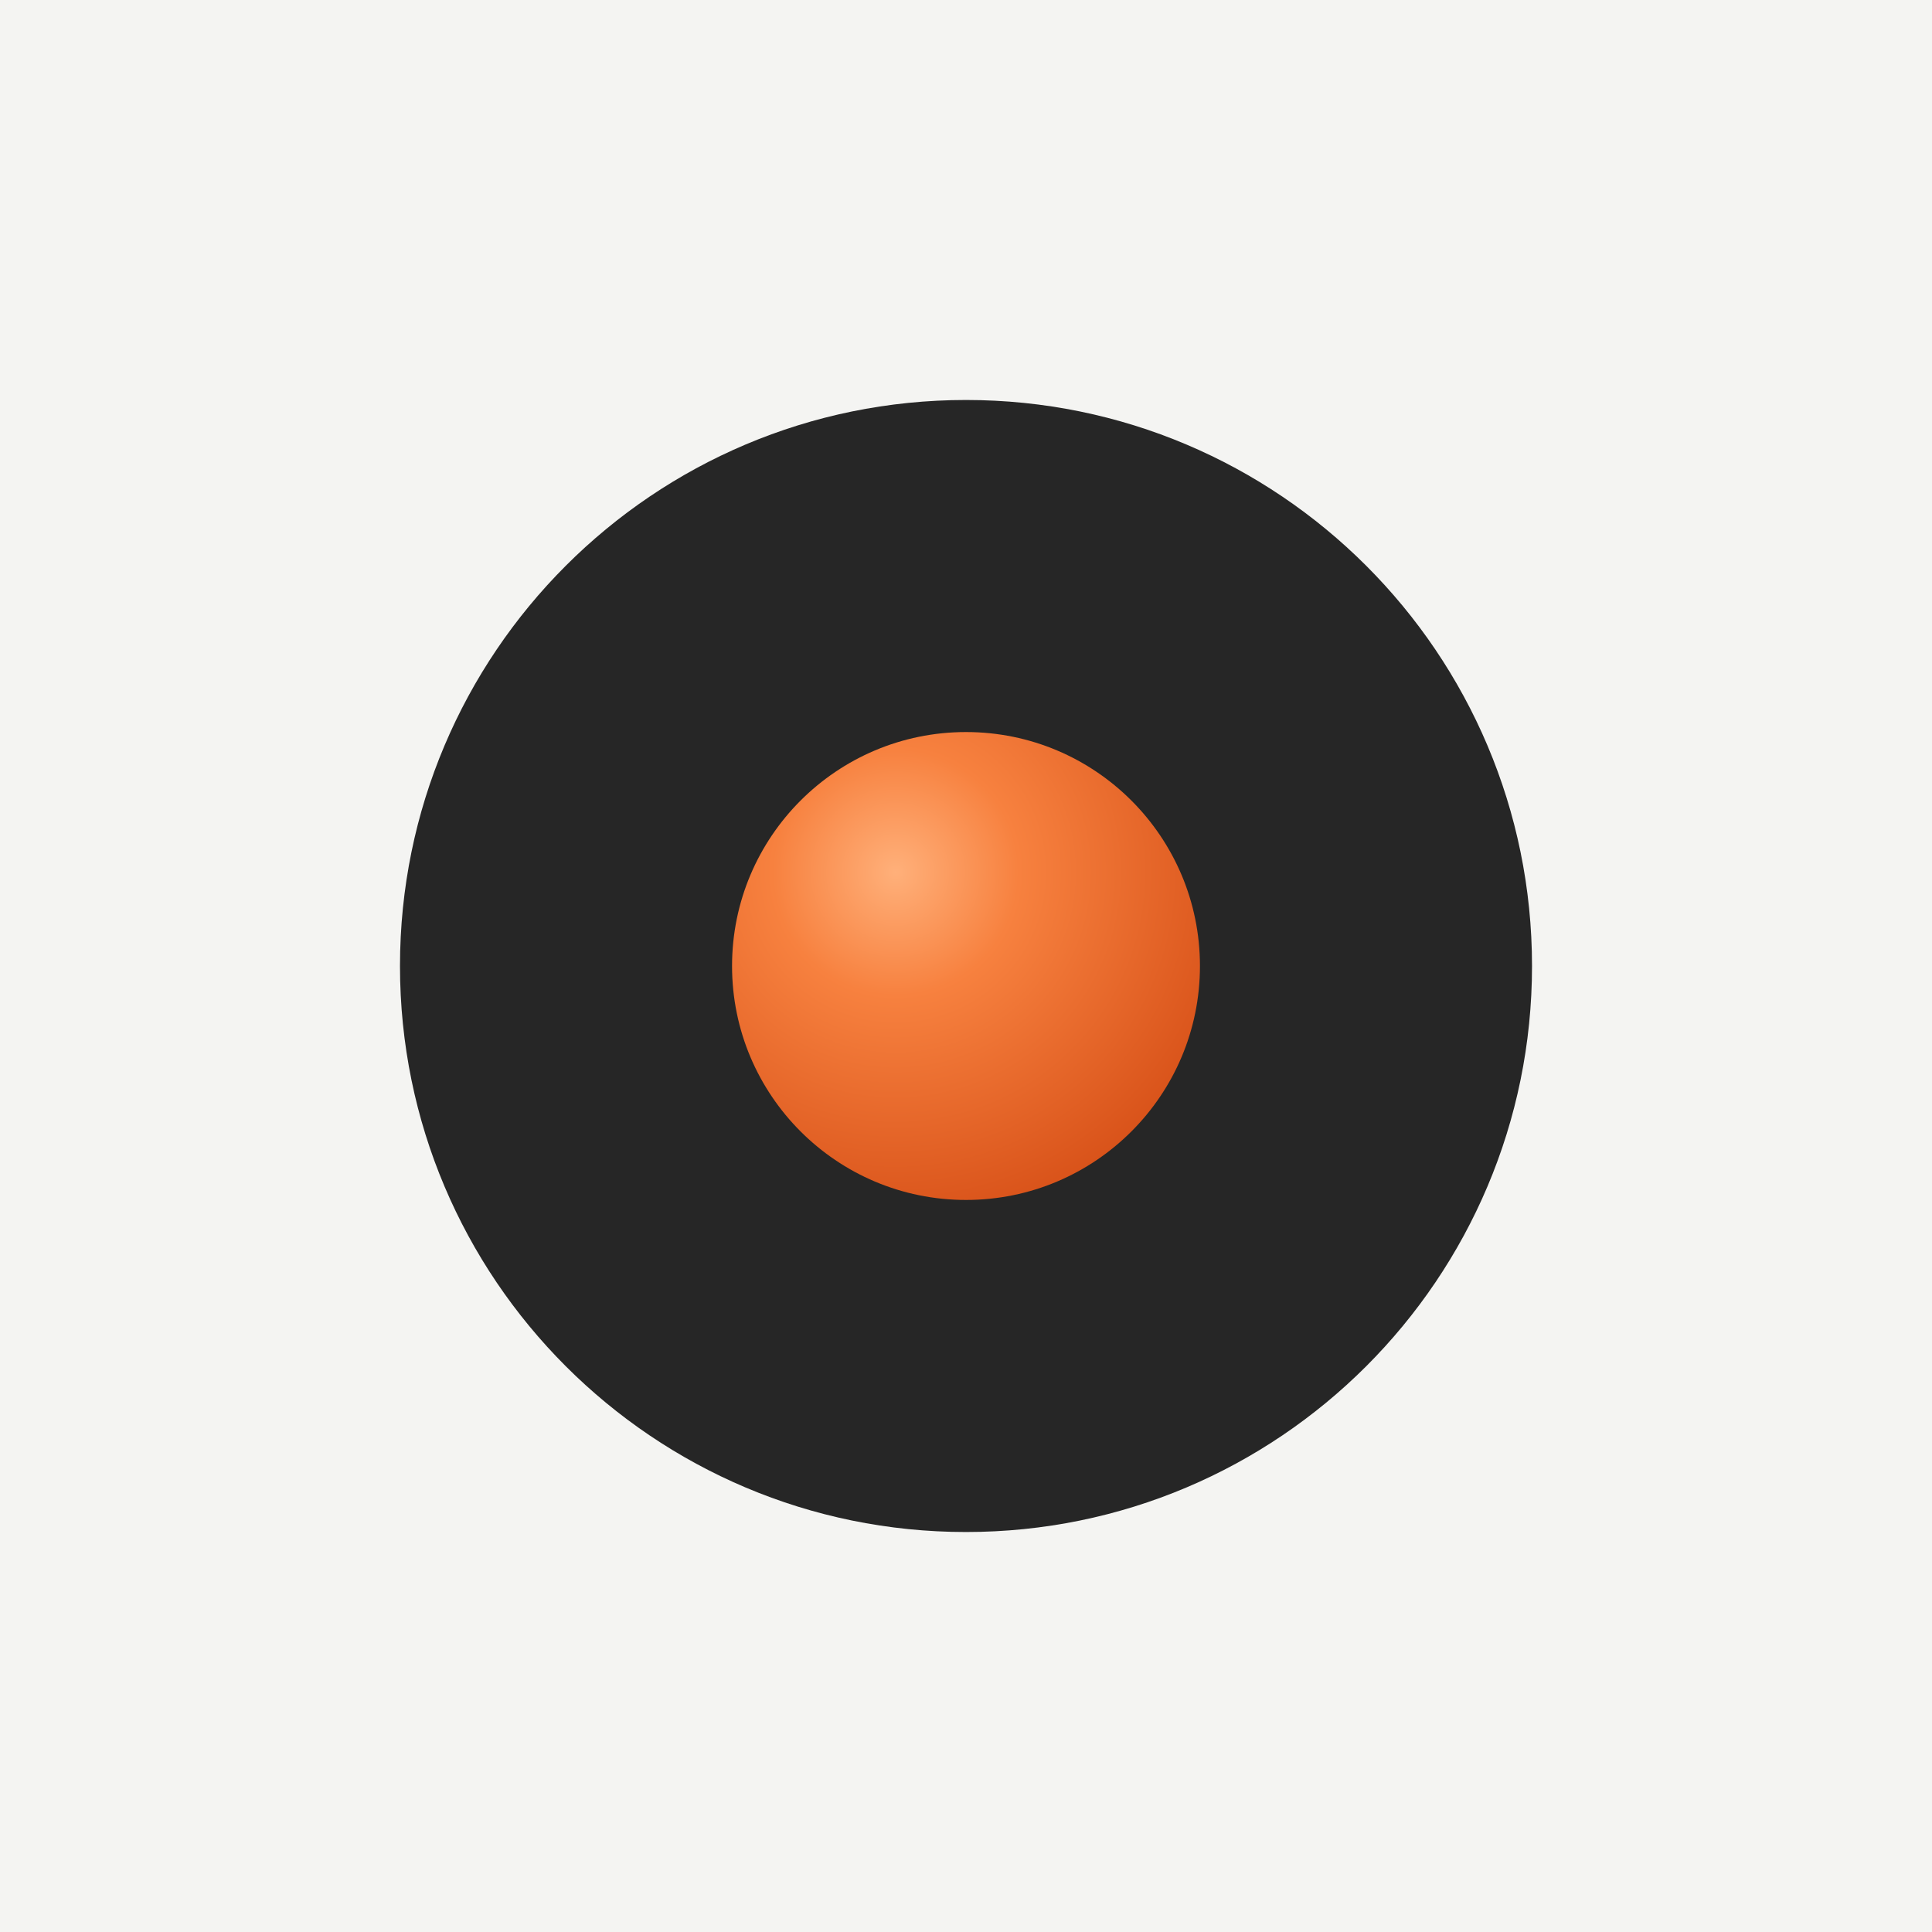
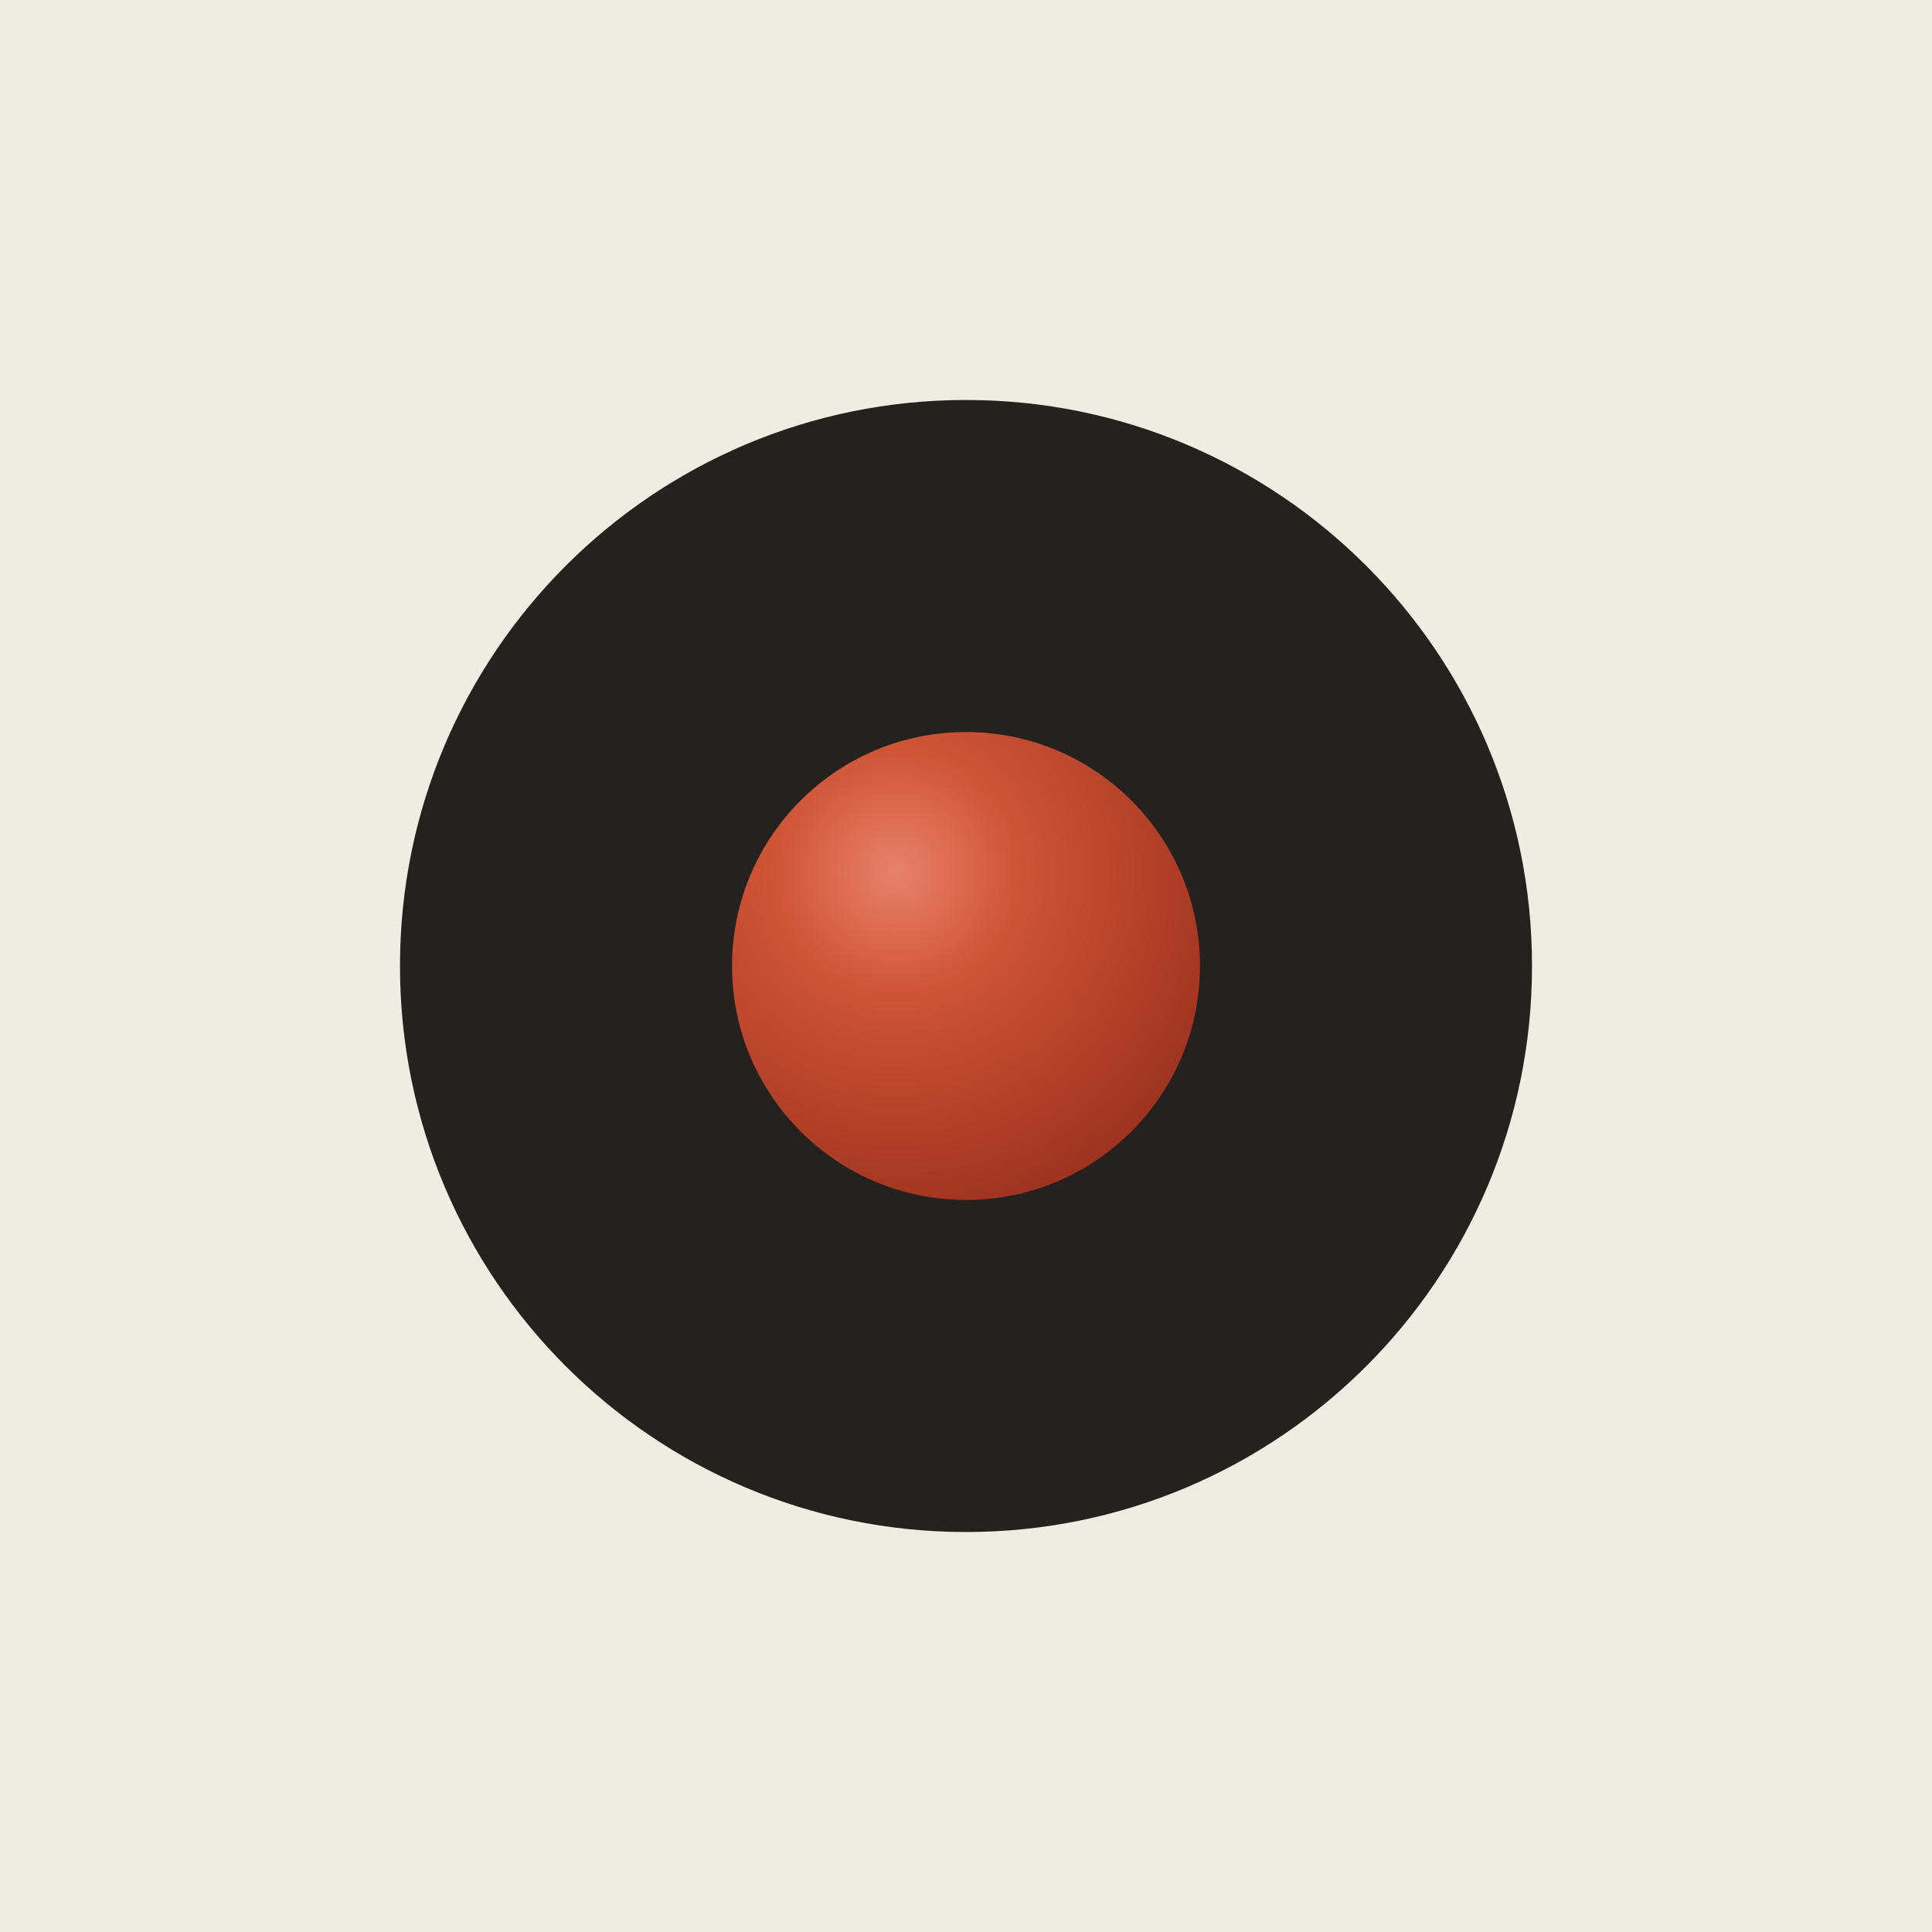
<svg xmlns="http://www.w3.org/2000/svg" viewBox="0 0 512 512">
  <defs>
    <radialGradient id="e" cx="35%" cy="30%" r="75%">
-       <stop offset="0" stop-color="#FFB07A" />
-       <stop offset=".35" stop-color="#F7813F" />
-       <stop offset="1" stop-color="#D9531A" />
+       <stop offset="0" stop-color="#E8806A" />
+       <stop offset=".35" stop-color="#CF5536" />
+       <stop offset="1" stop-color="#9F3320" />
    </radialGradient>
  </defs>
-   <rect width="512" height="512" fill="#F4F4F2" />
-   <circle cx="256" cy="256" r="150" fill="#262626" />
+   <rect width="512" height="512" fill="#F1ECE2" />
+   <circle cx="256" cy="256" r="150" fill="#24211E" />
  <circle cx="256" cy="256" r="62" fill="url(#e)" />
</svg>
